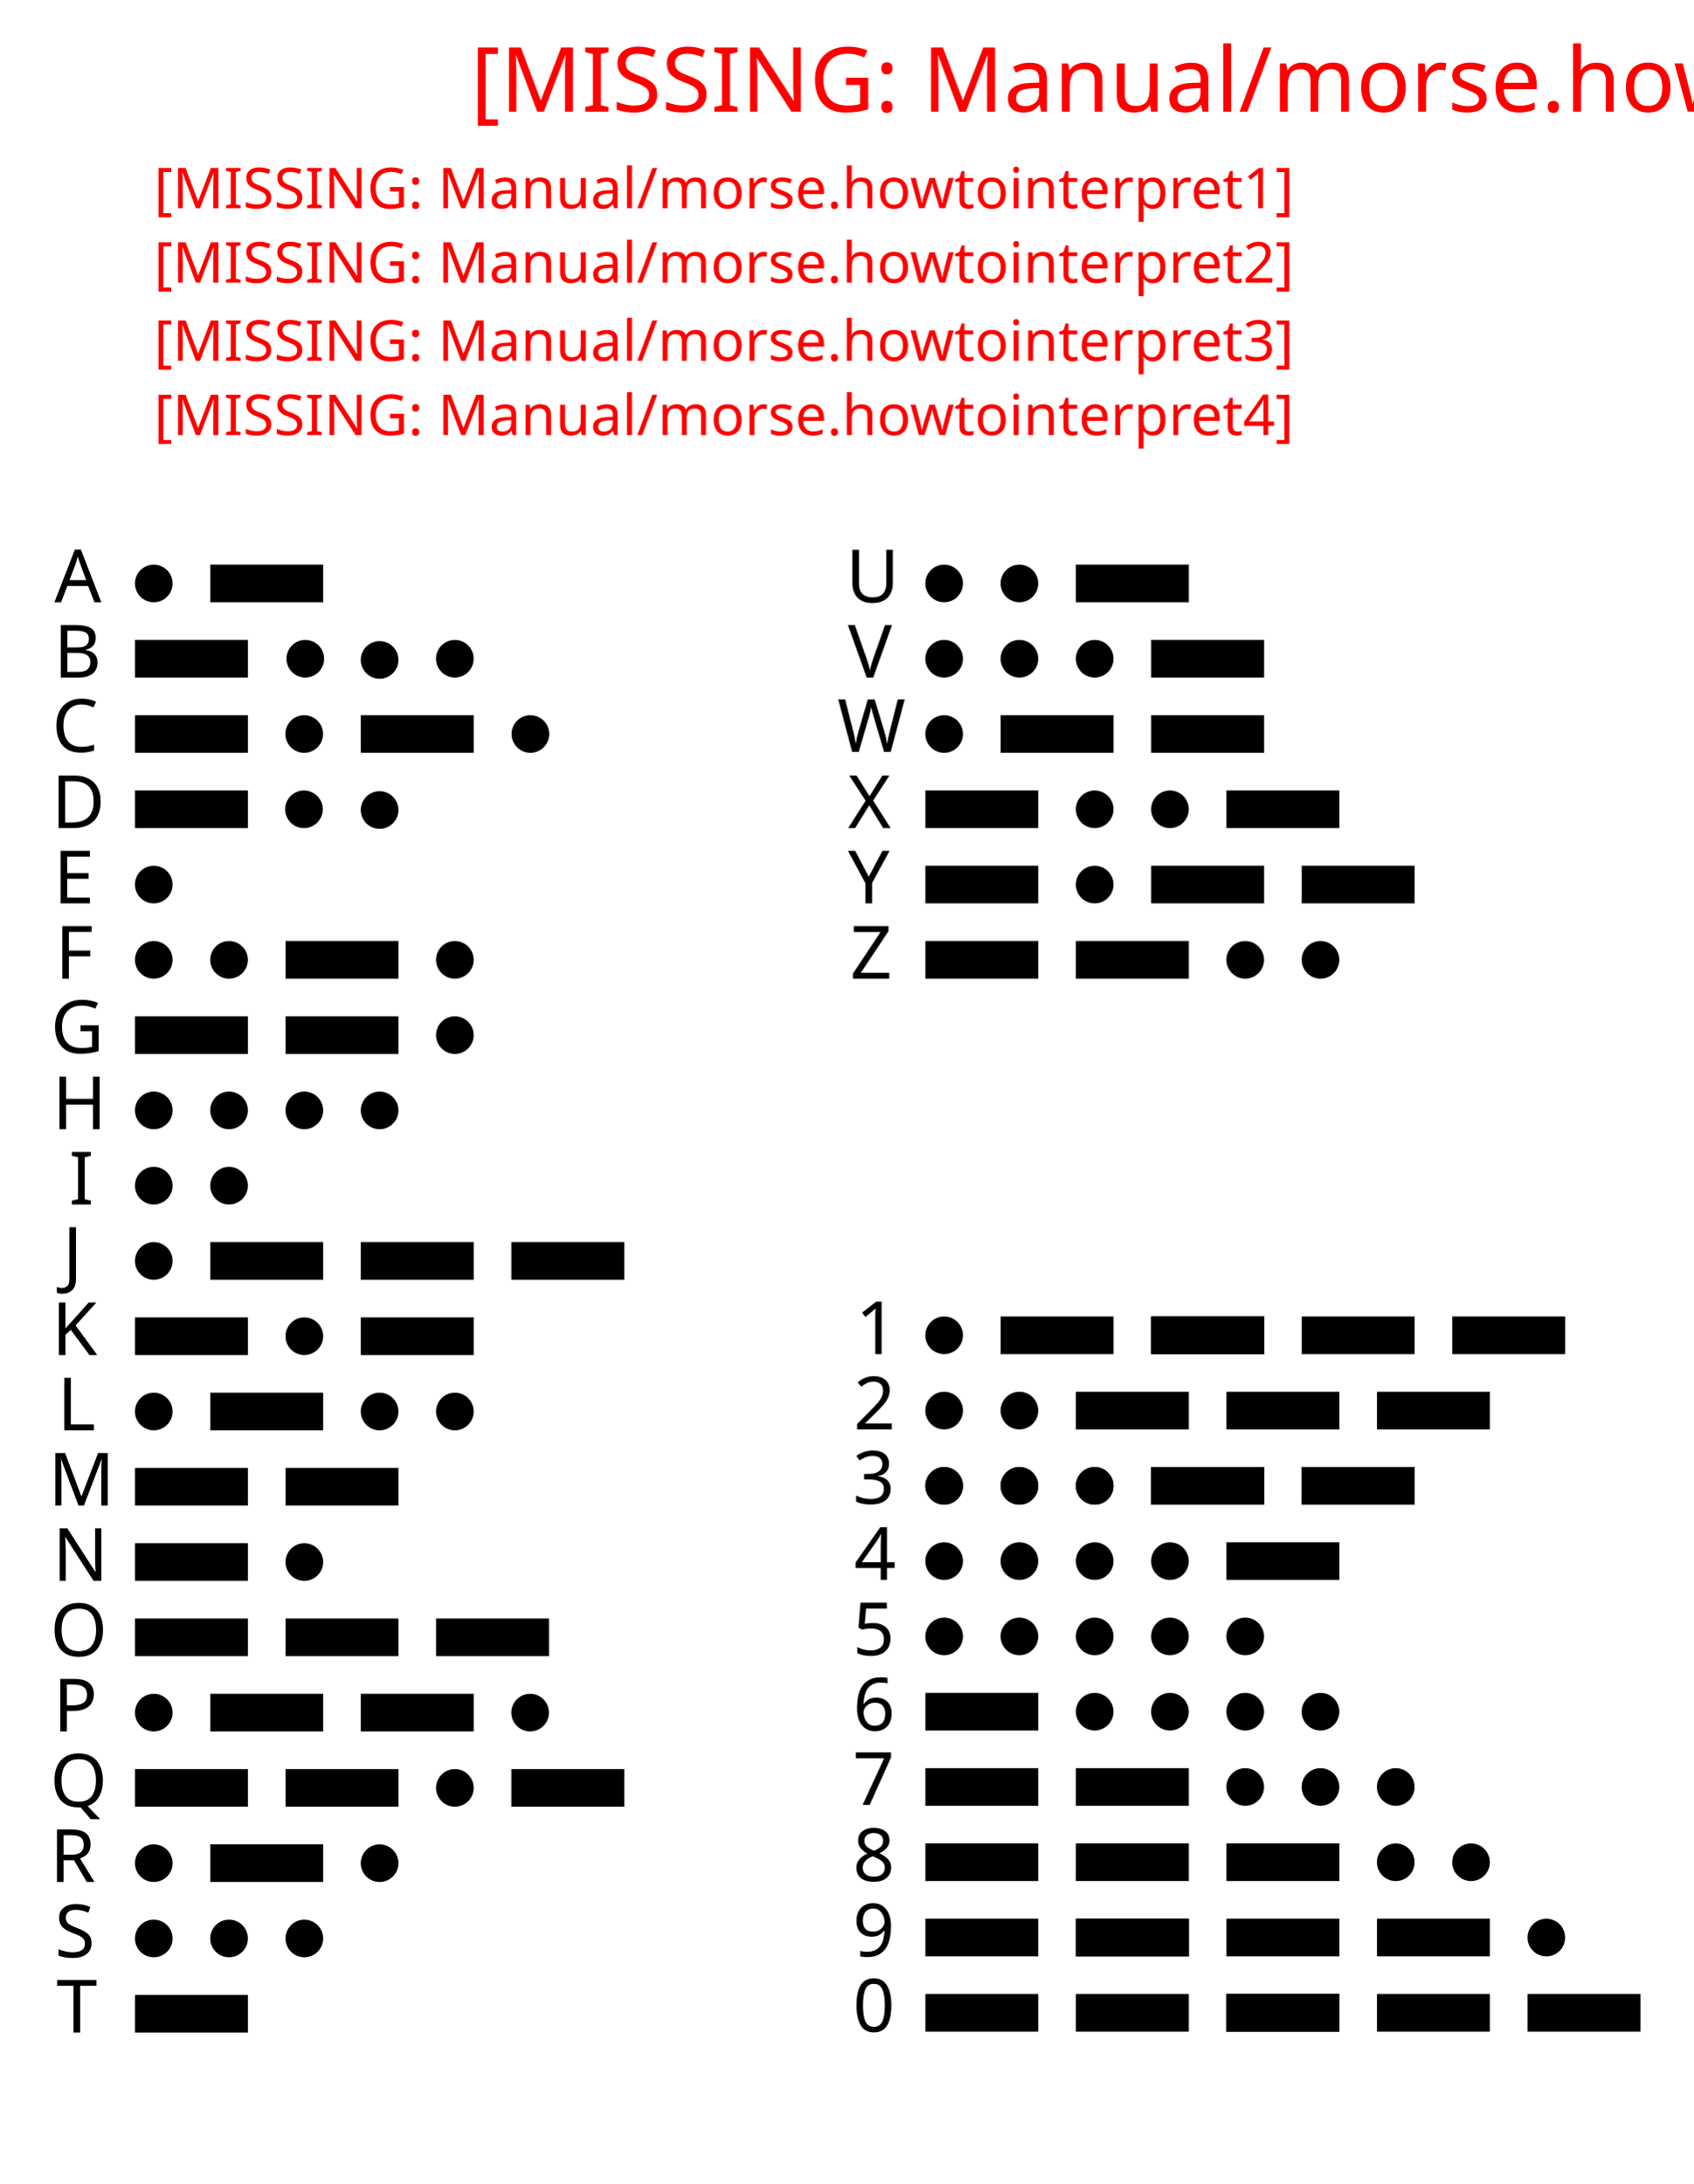
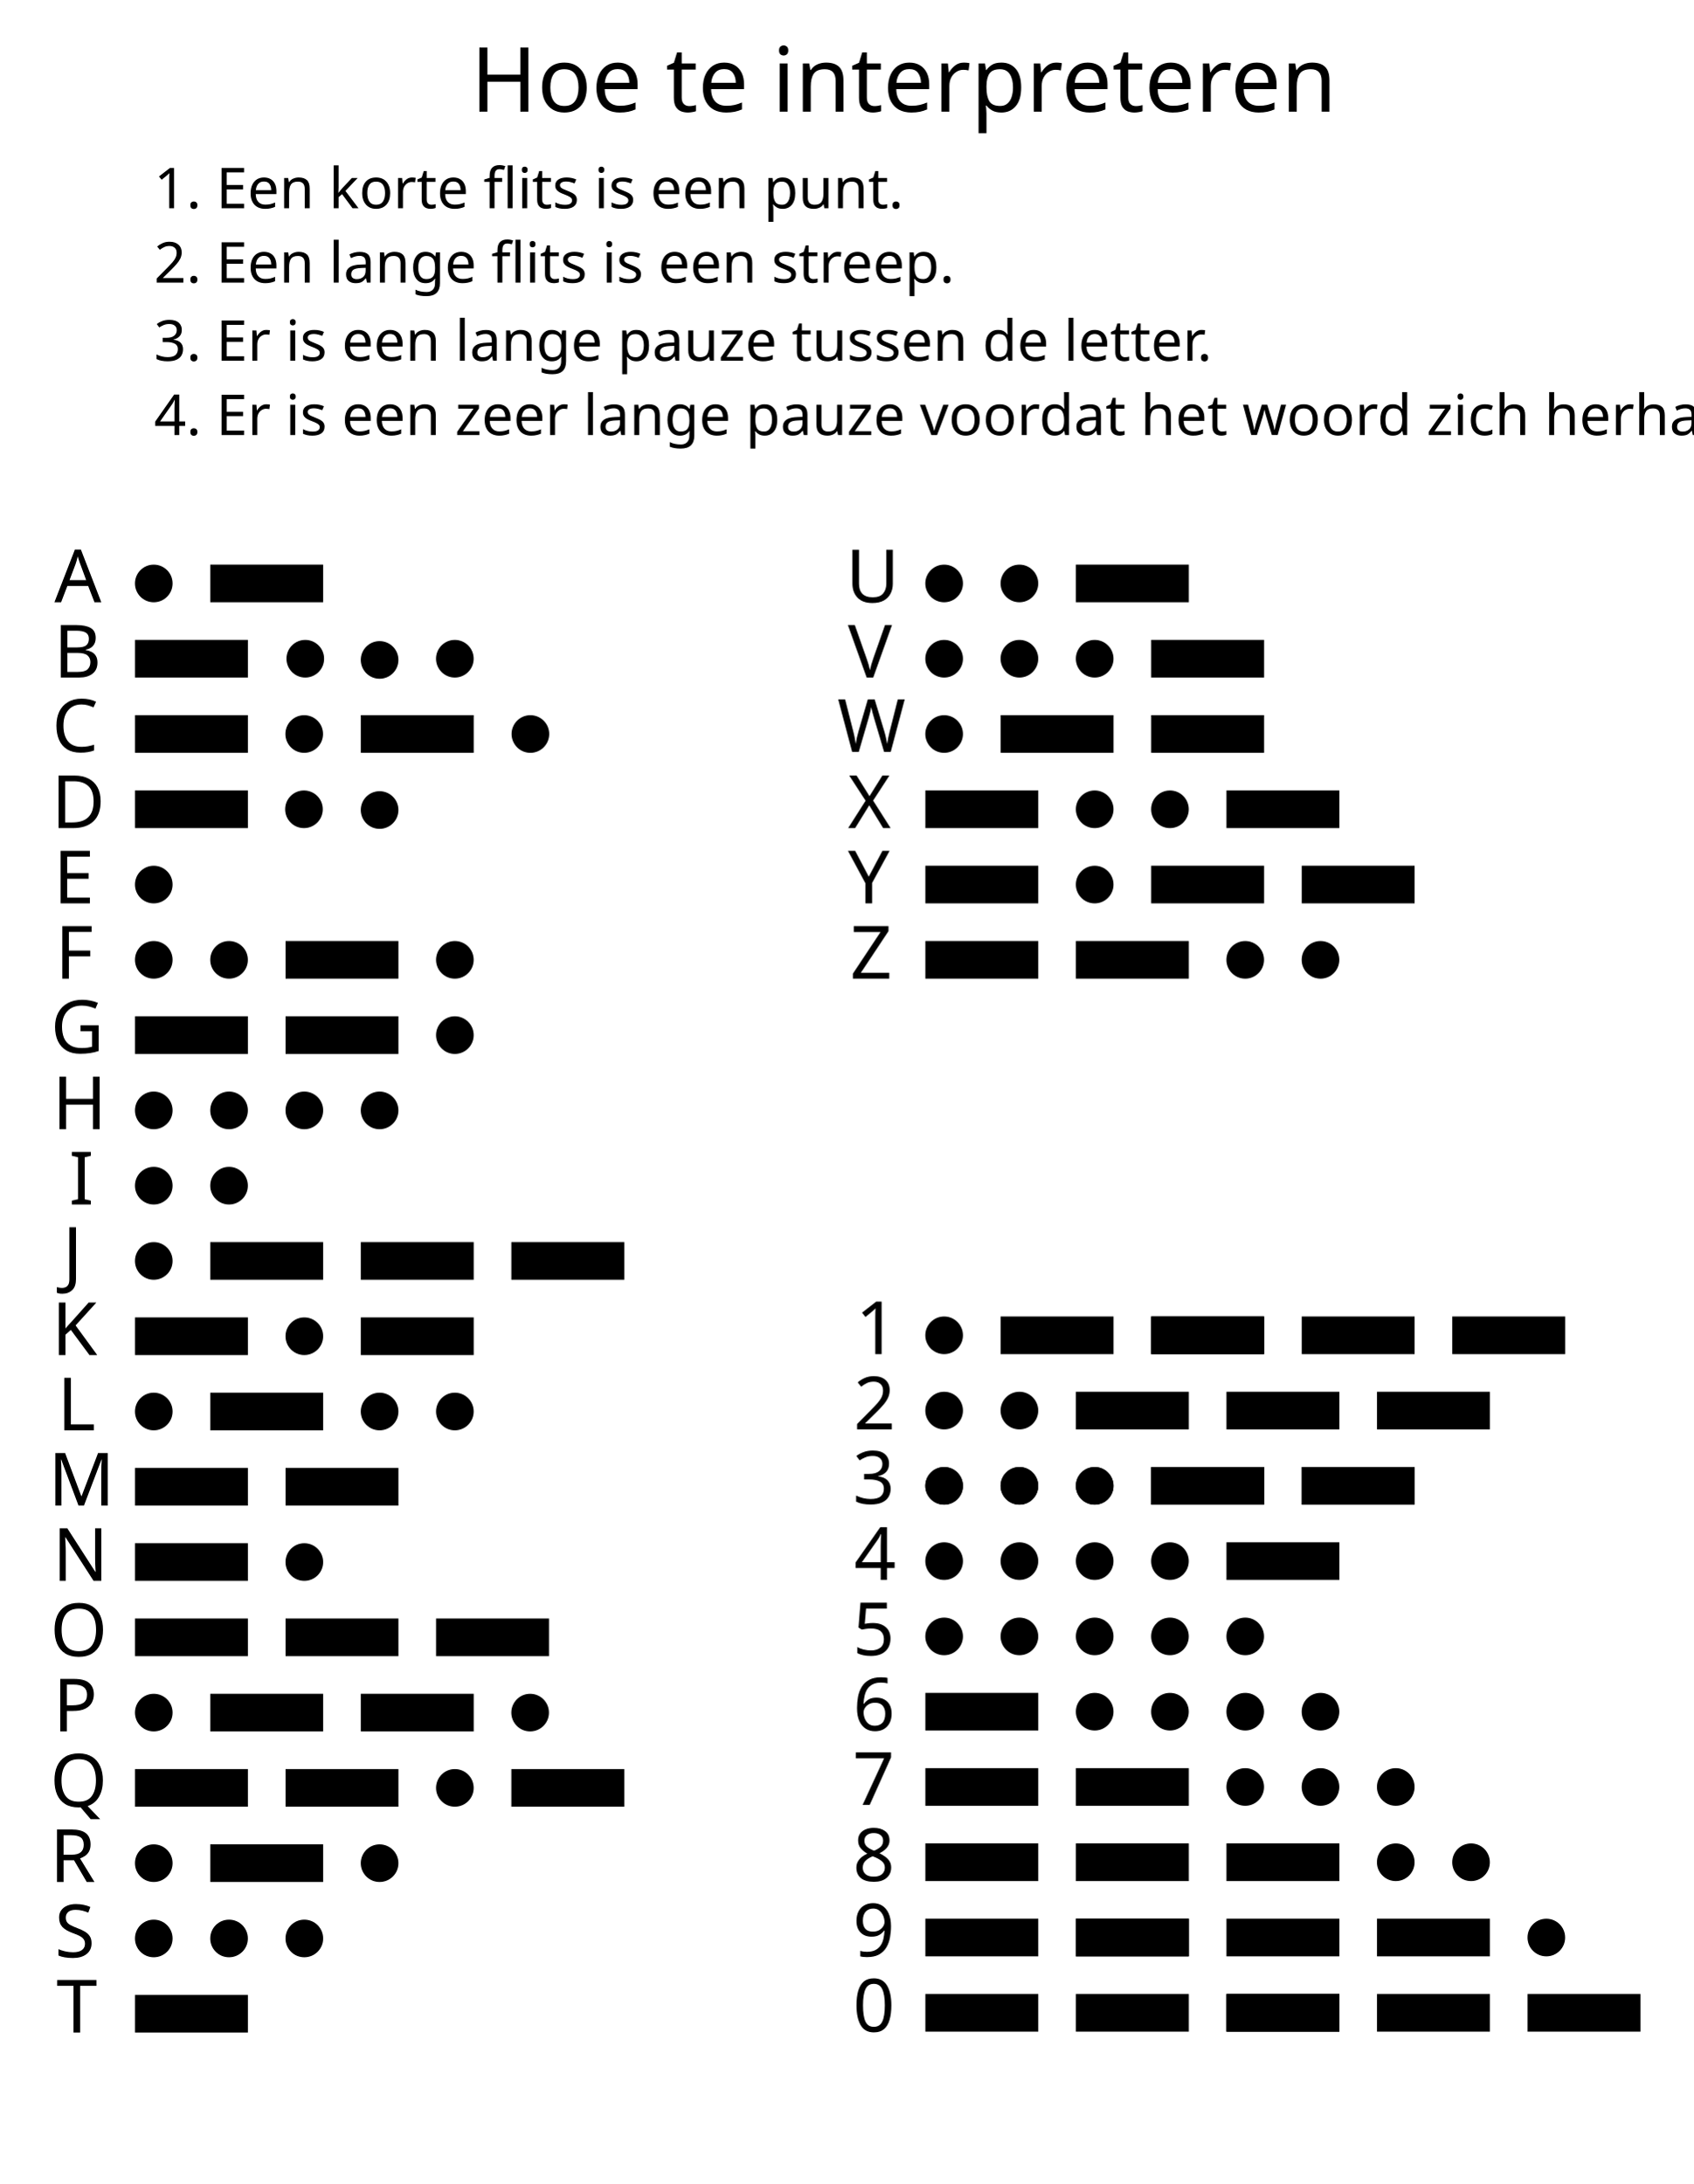
<svg xmlns="http://www.w3.org/2000/svg" xmlns:xlink="http://www.w3.org/1999/xlink" version="1.0" width="450" height="580" viewBox="0 0 414.772 500.994" id="Layer_2" xml:space="preserve">
  <defs id="defs3017" />
-   <g id="g2643" font-family="sans-serif">
-     <text x="115.249" y="10.538" id="text2872" style="font-size:22px;font-family:Special Elite, Sans-Serif;" fill="#ff0000">[MISSING: Manual/morse.howtointerpretheader]</text>
-     <text xml:space="preserve" style="font-size:15px;font-style:normal;line-height:200%;letter-spacing:0px;word-spacing:0px;fill:#000000;fill-opacity:1;stroke:none;font-family:Special Elite, Sans-Serif" x="40.912" y="55.327" id="text3464" transform="matrix(0.9217156,0,0,0.9217156,0,-16.80051)" font-family="sans-serif">
-       <tspan id="tspan3466" x="40.912" y="55.327" fill="#ff0000">[MISSING: Manual/morse.howtointerpret1]</tspan>
-       <tspan x="40.912" y="75.077" id="tspan3468" fill="#ff0000">[MISSING: Manual/morse.howtointerpret2]</tspan>
-       <tspan x="40.912" y="95.827" id="tspan3470" fill="#ff0000">[MISSING: Manual/morse.howtointerpret3]</tspan>
-       <tspan x="40.912" y="115.577" id="tspan3472" fill="#ff0000">[MISSING: Manual/morse.howtointerpret4]</tspan>
+   <g id="g2643">
+     <text x="115.249" y="10.538" id="text2872" style="font-size:22px;font-family:Special Elite, Sans-Serif;">Hoe te interpreteren</text>
+     <text xml:space="preserve" style="font-size:15px;font-style:normal;line-height:200%;letter-spacing:0px;word-spacing:0px;fill:#000000;fill-opacity:1;stroke:none;font-family:Special Elite, Sans-Serif" x="40.912" y="55.327" id="text3464" transform="matrix(0.9217156,0,0,0.9217156,0,-16.80051)">
+       <tspan id="tspan3466" x="40.912" y="55.327">1. Een korte flits is een punt.</tspan>
+       <tspan x="40.912" y="75.077" id="tspan3468">2. Een lange flits is een streep.</tspan>
+       <tspan x="40.912" y="95.827" id="tspan3470">3. Er is een lange pauze tussen de letter.</tspan>
+       <tspan x="40.912" y="115.577" id="tspan3472">4. Er is een zeer lange pauze voordat het woord zich herhaald.</tspan>
    </text>
  </g>
  <g transform="translate(-3.816479,0)" id="g3272">
    <g transform="translate(-18.43432,0)" id="g3132">
      <circle cx="39.4" cy="141.48" r="3.555" transform="matrix(1.296365,0,0,1.296365,202.3859,-57.34044)" id="circle3554" />
      <rect width="27.651" height="9.217" x="285.732" y="121.457" id="rect3556" />
      <circle cx="39.4" cy="141.48" r="3.555" transform="matrix(1.296365,0,0,1.296365,220.8202,-57.34044)" id="circle3558" />
      <circle cx="39.4" cy="141.48" r="3.555" transform="matrix(1.296365,0,0,1.296365,202.3859,-38.90613)" id="circle3560" />
      <circle cx="39.4" cy="141.48" r="3.555" transform="matrix(1.296365,0,0,1.296365,220.8202,-38.90613)" id="circle3562" />
      <circle cx="39.4" cy="141.48" r="3.555" transform="matrix(1.296365,0,0,1.296365,239.2545,-38.90613)" id="circle3564" />
      <rect width="27.651" height="9.217" x="304.166" y="139.891" id="rect3566" />
      <circle cx="39.4" cy="141.48" r="3.555" transform="matrix(1.296365,0,0,1.296365,202.3859,-20.47182)" id="circle3568" />
      <rect width="27.651" height="9.217" x="267.298" y="158.325" id="rect3570" />
      <rect width="27.651" height="9.217" x="304.166" y="158.325" id="rect3572" />
      <rect width="27.651" height="9.217" x="248.863" y="176.76" id="rect3574" />
      <circle cx="39.4" cy="141.48" r="3.555" transform="matrix(1.296365,0,0,1.296365,239.2545,-2.037504)" id="circle3576" />
      <circle cx="39.4" cy="141.48" r="3.555" transform="matrix(1.296365,0,0,1.296365,257.6889,-2.037504)" id="circle3578" />
      <rect width="27.651" height="9.217" x="322.6" y="176.76" id="rect3580" />
      <rect width="27.651" height="9.217" x="248.863" y="195.194" id="rect3588" />
      <rect width="27.651" height="9.217" x="304.166" y="195.194" id="rect3590" />
      <rect width="27.651" height="9.217" x="341.035" y="195.194" id="rect3592" />
      <circle cx="39.4" cy="141.48" r="3.555" transform="matrix(1.296365,0,0,1.296365,239.2545,16.39681)" id="circle3594" />
      <rect width="27.651" height="9.217" x="248.863" y="213.628" id="rect3596" />
      <rect width="27.651" height="9.217" x="285.732" y="213.628" id="rect3598" />
      <circle cx="39.4" cy="141.48" r="3.555" transform="matrix(1.296365,0,0,1.296365,276.1232,34.83112)" id="circle3600" />
      <circle cx="39.4" cy="141.48" r="3.555" transform="matrix(1.296365,0,0,1.296365,294.5575,34.83112)" id="circle3602" />
      <g transform="translate(-1.849737,0)" id="g2615">
        <text x="231.225" y="130.674" id="text3604" xml:space="preserve" style="font-size:18px;font-family:Special Elite, Sans-Serif">U</text>
        <text x="231.748" y="149.108" id="text3608" xml:space="preserve" style="font-size:18px;font-family:Special Elite, Sans-Serif">V</text>
        <text x="229.155" y="167.318" id="text3612" xml:space="preserve" style="font-size:18px;font-family:Special Elite, Sans-Serif">W</text>
        <text x="231.734" y="185.977" id="text3616" xml:space="preserve" style="font-size:18px;font-family:Special Elite, Sans-Serif">X</text>
        <text x="231.761" y="204.411" id="text3620" xml:space="preserve" style="font-size:18px;font-family:Special Elite, Sans-Serif">Y</text>
        <text x="232.279" y="222.846" id="text3624" xml:space="preserve" style="font-size:18px;font-family:Special Elite, Sans-Serif">Z</text>
      </g>
    </g>
    <g id="g3169">
      <circle cx="39.4" cy="141.48" r="3.555" transform="matrix(1.296365,0,0,1.296365,-9.608658,-57.34044)" id="circle2870" />
      <rect width="27.651" height="9.217" x="55.303" y="121.457" id="rect3010" />
      <circle cx="39.4" cy="141.48" r="3.555" transform="matrix(1.296365,0,0,1.296365,27.49629,-38.90613)" id="circle3324" />
      <circle cx="39.4" cy="141.48" r="3.555" transform="matrix(1.296365,0,0,1.296365,45.69428,-38.61128)" id="circle3326" />
      <circle cx="39.4" cy="141.48" r="3.555" transform="matrix(1.296365,0,0,1.296365,64.12268,-38.90613)" id="circle3328" />
      <rect width="27.651" height="9.217" x="36.869" y="158.325" id="rect3330" />
      <circle cx="39.4" cy="141.48" r="3.555" transform="matrix(1.296365,0,0,1.296365,27.23125,-20.47181)" id="circle3332" />
      <rect width="27.651" height="9.217" x="92.172" y="158.325" id="rect3334" />
      <circle cx="39.4" cy="141.48" r="3.555" transform="matrix(1.296365,0,0,1.296365,82.62363,-20.47181)" id="circle3336" />
      <rect width="27.651" height="9.217" x="36.869" y="176.76" id="rect3338" />
      <circle cx="39.4" cy="141.48" r="3.555" transform="matrix(1.296365,0,0,1.296365,27.17162,-2.037504)" id="circle3340" />
      <circle cx="39.4" cy="141.48" r="3.555" transform="matrix(1.296365,0,0,1.296365,45.69428,-1.859714)" id="circle3342" />
      <circle cx="39.4" cy="141.48" r="3.555" transform="matrix(1.296365,0,0,1.296365,-9.608658,16.39681)" id="circle3412" />
      <circle cx="39.4" cy="141.48" r="3.555" transform="matrix(1.296365,0,0,1.296365,-9.608657,34.83112)" id="circle3414" />
      <circle cx="39.4" cy="141.48" r="3.555" transform="matrix(1.296365,0,0,1.296365,8.825654,34.83112)" id="circle3416" />
      <rect width="27.651" height="9.217" x="73.737" y="213.628" id="rect3420" />
      <circle cx="39.4" cy="141.48" r="3.555" transform="matrix(1.296365,0,0,1.296365,64.12859,34.83112)" id="circle3422" />
      <rect width="27.651" height="9.217" x="36.869" y="232.063" id="rect3424" />
      <rect width="27.651" height="9.217" x="73.737" y="232.063" id="rect3426" />
      <circle cx="39.4" cy="141.48" r="3.555" transform="matrix(1.296365,0,0,1.296365,64.12859,53.26543)" id="circle3428" />
      <circle cx="39.4" cy="141.48" r="3.555" transform="matrix(1.296365,0,0,1.296365,-9.608658,71.69974)" id="circle3458" />
      <circle cx="39.4" cy="141.48" r="3.555" transform="matrix(1.296365,0,0,1.296365,8.825653,71.69974)" id="circle3460" />
      <circle cx="39.4" cy="141.48" r="3.555" transform="matrix(1.296365,0,0,1.296365,27.25997,71.69974)" id="circle3462" />
      <circle cx="39.4" cy="141.48" r="3.555" transform="matrix(1.296365,0,0,1.296365,45.69428,71.69974)" id="circle3464" />
      <circle cx="39.4" cy="141.48" r="3.555" transform="matrix(1.296365,0,0,1.296365,-9.608658,90.13405)" id="circle3466" />
      <circle cx="39.4" cy="141.48" r="3.555" transform="matrix(1.296365,0,0,1.296365,8.825654,90.13405)" id="circle3468" />
      <circle cx="39.4" cy="141.48" r="3.555" transform="matrix(1.296365,0,0,1.296365,-9.608658,108.5684)" id="circle3470" />
      <rect width="27.651" height="9.217" x="55.303" y="287.366" id="rect3472" />
      <rect width="27.651" height="9.217" x="92.172" y="287.366" id="rect3474" />
      <rect width="27.651" height="9.217" x="129.04" y="287.366" id="rect3476" />
      <rect width="27.651" height="9.217" x="36.869" y="305.8" id="rect3478" />
      <circle cx="39.4" cy="141.48" r="3.555" transform="matrix(1.296365,0,0,1.296365,27.25997,127.0027)" id="circle3480" />
      <rect width="27.651" height="9.217" x="92.172" y="305.8" id="rect3482" />
      <circle cx="39.4" cy="141.48" r="3.555" transform="matrix(1.296365,0,0,1.296365,-9.608658,145.437)" id="circle3484" />
      <rect width="27.651" height="9.217" x="55.303" y="324.234" id="rect3486" />
      <circle cx="39.4" cy="141.48" r="3.555" transform="matrix(1.296365,0,0,1.296365,45.69428,145.437)" id="circle3488" />
      <circle cx="39.4" cy="141.48" r="3.555" transform="matrix(1.296365,0,0,1.296365,64.12859,145.437)" id="circle3490" />
      <rect width="27.651" height="9.217" x="36.869" y="342.669" id="rect3492" />
      <rect width="27.651" height="9.217" x="73.737" y="342.669" id="rect3494" />
      <rect width="27.651" height="9.217" x="36.869" y="361.103" id="rect3496" />
      <circle cx="39.4" cy="141.48" r="3.555" transform="matrix(1.296365,0,0,1.296365,27.25997,182.3056)" id="circle3498" />
      <rect width="27.651" height="9.217" x="36.869" y="379.537" id="rect3500" />
      <rect width="27.651" height="9.217" x="73.737" y="379.537" id="rect3502" />
      <rect width="27.651" height="9.217" x="110.606" y="379.537" id="rect3504" />
      <circle cx="39.4" cy="141.48" r="3.555" transform="matrix(1.296365,0,0,1.296365,-9.608658,219.1742)" id="circle3506" />
      <rect width="27.651" height="9.217" x="55.303" y="397.971" id="rect3508" />
      <rect width="27.651" height="9.217" x="92.172" y="397.971" id="rect3510" />
      <circle cx="39.4" cy="141.48" r="3.555" transform="matrix(1.296365,0,0,1.296365,82.5629,219.1742)" id="circle3512" />
      <rect width="27.651" height="9.217" x="36.869" y="416.406" id="rect3514" />
      <rect width="27.651" height="9.217" x="73.737" y="416.406" id="rect3516" />
      <circle cx="39.4" cy="141.48" r="3.555" transform="matrix(1.296365,0,0,1.296365,64.12859,237.6085)" id="circle3518" />
      <rect width="27.651" height="9.217" x="129.04" y="416.406" id="rect3520" />
      <circle cx="39.4" cy="141.48" r="3.555" transform="matrix(1.296365,0,0,1.296365,-9.608657,256.0428)" id="circle3522" />
      <rect width="27.651" height="9.217" x="55.303" y="434.84" id="rect3524" />
      <circle cx="39.4" cy="141.48" r="3.555" transform="matrix(1.296365,0,0,1.296365,45.69428,256.0428)" id="circle3526" />
      <circle cx="39.4" cy="141.48" r="3.555" transform="matrix(1.296365,0,0,1.296365,27.25997,274.4772)" id="circle3528" />
      <circle cx="39.4" cy="141.48" r="3.555" transform="matrix(1.296365,0,0,1.296365,8.825654,274.4772)" id="circle3530" />
      <circle cx="39.4" cy="141.48" r="3.555" transform="matrix(1.296365,0,0,1.296365,-9.608657,274.4772)" id="circle3532" />
      <rect width="27.651" height="9.217" x="36.869" y="471.709" id="rect3534" />
      <g id="g2573">
        <text x="17.138" y="130.674" id="text3309" xml:space="preserve" style="font-size:18px;font-family:Special Elite, Sans-Serif">A</text>
        <text x="16.954" y="149.108" id="text3344" xml:space="preserve" style="font-size:18px;font-family:Special Elite, Sans-Serif">B</text>
        <text x="16.535" y="167.318" id="text3350" xml:space="preserve" style="font-size:18px;font-family:Special Elite, Sans-Serif">C</text>
        <text x="16.409" y="185.977" id="text3356" xml:space="preserve" style="font-size:18px;font-family:Special Elite, Sans-Serif">D</text>
        <text x="16.904" y="204.411" id="text3360" xml:space="preserve" style="font-size:18px;font-family:Special Elite, Sans-Serif">E</text>
        <text x="17.323" y="222.846" id="text3364" xml:space="preserve" style="font-size:18px;font-family:Special Elite, Sans-Serif">F</text>
        <text x="16.202" y="241.055" id="text3368" xml:space="preserve" style="font-size:18px;font-family:Special Elite, Sans-Serif">G</text>
        <text x="16.634" y="259.714" id="text3372" xml:space="preserve" style="font-size:18px;font-family:Special Elite, Sans-Serif">H</text>
        <text x="20.694" y="278.148" id="text3376" xml:space="preserve" style="font-size:18px;font-family:Special Elite, Sans-Serif">I</text>
        <text x="19.145" y="296.583" id="text3380" xml:space="preserve" style="font-size:18px;font-family:Special Elite, Sans-Serif">J</text>
        <text x="16.481" y="315.017" id="text3384" xml:space="preserve" style="font-size:18px;font-family:Special Elite, Sans-Serif">K</text>
        <text x="17.813" y="333.451" id="text3388" xml:space="preserve" style="font-size:18px;font-family:Special Elite, Sans-Serif">L</text>
        <text x="15.621" y="351.886" id="text3392" xml:space="preserve" style="font-size:18px;font-family:Special Elite, Sans-Serif">M</text>
        <text x="16.684" y="370.32" id="text3396" xml:space="preserve" style="font-size:18px;font-family:Special Elite, Sans-Serif">N</text>
        <text x="16.085" y="388.754" id="text3400" xml:space="preserve" style="font-size:18px;font-family:Special Elite, Sans-Serif">O</text>
        <text x="16.058" y="425.623" id="text3404" xml:space="preserve" style="font-size:18px;font-family:Special Elite, Sans-Serif">Q</text>
        <text x="16.828" y="407.189" id="text3408" xml:space="preserve" style="font-size:18px;font-family:Special Elite, Sans-Serif">P</text>
        <text x="16.022" y="444.057" id="text3536" xml:space="preserve" style="font-size:18px;font-family:Special Elite, Sans-Serif">R</text>
        <text x="17.206" y="462.492" id="text3540" xml:space="preserve" style="font-size:18px;font-family:Special Elite, Sans-Serif">S</text>
        <text x="17.624" y="480.926" id="text3544" xml:space="preserve" style="font-size:18px;font-family:Special Elite, Sans-Serif">T</text>
      </g>
      <use transform="translate(-18.43431,18.43431)" id="use2703" x="0" y="0" width="414.772" height="500.994" xlink:href="#rect3010" />
    </g>
    <g transform="translate(-18.43431,64.2951)" id="g3051">
      <use transform="translate(211.9946,119.823)" id="use2707" x="0" y="0" width="414.772" height="500.994" xlink:href="#rect3010" />
      <use transform="translate(248.8632,119.823)" id="use2709" x="0" y="0" width="414.772" height="500.994" xlink:href="#rect3010" />
      <use id="use2711" x="0" y="0" width="414.772" height="500.994" xlink:href="#use2709" />
      <use transform="translate(285.7318,119.823)" id="use2713" x="0" y="0" width="414.772" height="500.994" xlink:href="#rect3010" />
      <use transform="translate(322.6005,119.823)" id="use2715" x="0" y="0" width="414.772" height="500.994" xlink:href="#rect3010" />
      <use transform="translate(211.9946,119.823)" id="use2717" x="0" y="0" width="414.772" height="500.994" xlink:href="#circle2870" />
      <use transform="translate(211.9946,138.2573)" id="use2719" x="0" y="0" width="414.772" height="500.994" xlink:href="#circle2870" />
      <use transform="translate(230.4289,138.2573)" id="use2721" x="0" y="0" width="414.772" height="500.994" xlink:href="#circle2870" />
      <use transform="translate(230.4289,138.2573)" id="use2723" x="0" y="0" width="414.772" height="500.994" xlink:href="#rect3010" />
      <use transform="translate(267.2975,138.2573)" id="use2725" x="0" y="0" width="414.772" height="500.994" xlink:href="#rect3010" />
      <use transform="translate(304.1661,138.2573)" id="use2727" x="0" y="0" width="414.772" height="500.994" xlink:href="#rect3010" />
      <use transform="translate(211.9946,156.6916)" id="use2779" x="0" y="0" width="414.772" height="500.994" xlink:href="#circle2870" />
      <use transform="translate(18.43431,4.0522843e-6)" id="use2781" x="0" y="0" width="414.772" height="500.994" xlink:href="#use2779" />
      <use transform="translate(18.43431,0)" id="use2783" x="0" y="0" width="414.772" height="500.994" xlink:href="#use2781" />
      <use transform="translate(18.43431,18.43431)" id="use2785" x="0" y="0" width="414.772" height="500.994" xlink:href="#use2723" />
      <use transform="translate(36.86862,9.8155382e-8)" id="use2787" x="0" y="0" width="414.772" height="500.994" xlink:href="#use2785" />
      <use transform="translate(2.324722e-7,18.43431)" id="use2789" x="0" y="0" width="414.772" height="500.994" xlink:href="#use2779" />
      <use transform="translate(18.43431,7.8636818e-8)" id="use2791" x="0" y="0" width="414.772" height="500.994" xlink:href="#use2789" />
      <use transform="translate(18.43431,0)" id="use2793" x="0" y="0" width="414.772" height="500.994" xlink:href="#use2791" />
      <use transform="translate(18.43431,0)" id="use2795" x="0" y="0" width="414.772" height="500.994" xlink:href="#use2793" />
      <use transform="translate(18.43431,18.43431)" id="use2797" x="0" y="0" width="414.772" height="500.994" xlink:href="#use2785" />
      <use transform="translate(-2.3247221e-7,18.43431)" id="use2799" x="0" y="0" width="414.772" height="500.994" xlink:href="#use2789" />
      <use transform="translate(18.43431,-4.2724257e-8)" id="use2801" x="0" y="0" width="414.772" height="500.994" xlink:href="#use2799" />
      <use transform="translate(18.43431,0)" id="use2803" x="0" y="0" width="414.772" height="500.994" xlink:href="#use2801" />
      <use transform="translate(18.43431,0)" id="use2805" x="0" y="0" width="414.772" height="500.994" xlink:href="#use2803" />
      <use transform="translate(18.43431,0)" id="use2807" x="0" y="0" width="414.772" height="500.994" xlink:href="#use2805" />
      <use transform="translate(36.86862,36.86862)" id="use2809" x="0" y="0" width="414.772" height="500.994" xlink:href="#use2789" />
      <use transform="translate(36.86862,36.86862)" id="use2811" x="0" y="0" width="414.772" height="500.994" xlink:href="#use2791" />
      <use transform="translate(36.86862,36.86862)" id="use2813" x="0" y="0" width="414.772" height="500.994" xlink:href="#use2793" />
      <use transform="translate(36.86862,36.86862)" id="use2815" x="0" y="0" width="414.772" height="500.994" xlink:href="#use2795" />
      <use transform="translate(-73.73725,36.86862)" id="use2817" x="0" y="0" width="414.772" height="500.994" xlink:href="#use2797" />
      <use id="use2819" x="0" y="0" width="414.772" height="500.994" xlink:href="#use2779" />
      <use id="use2821" x="0" y="0" width="414.772" height="500.994" xlink:href="#use2781" />
      <use id="use2823" x="0" y="0" width="414.772" height="500.994" xlink:href="#use2783" />
      <use id="use2825" x="0" y="0" width="414.772" height="500.994" xlink:href="#use2785" />
      <use id="use2827" x="0" y="0" width="414.772" height="500.994" xlink:href="#use2787" />
      <use transform="translate(73.73724,73.73725)" id="use2829" x="0" y="0" width="414.772" height="500.994" xlink:href="#use2779" />
      <use transform="translate(73.73724,73.73724)" id="use2831" x="0" y="0" width="414.772" height="500.994" xlink:href="#use2781" />
      <use transform="translate(73.73724,73.73724)" id="use2833" x="0" y="0" width="414.772" height="500.994" xlink:href="#use2783" />
      <use transform="translate(-55.30293,73.73724)" id="use2845" x="0" y="0" width="414.772" height="500.994" xlink:href="#use2825" />
      <use transform="translate(-55.30293,73.73725)" id="use2847" x="0" y="0" width="414.772" height="500.994" xlink:href="#use2827" />
      <use transform="translate(36.86862,18.43431)" id="use2849" x="0" y="0" width="414.772" height="500.994" xlink:href="#use2829" />
      <use transform="translate(36.86862,18.43431)" id="use2851" x="0" y="0" width="414.772" height="500.994" xlink:href="#use2831" />
      <use transform="translate(36.86862,18.43431)" id="use2855" x="0" y="0" width="414.772" height="500.994" xlink:href="#use2845" />
      <use transform="translate(36.86862,18.43431)" id="use2857" x="0" y="0" width="414.772" height="500.994" xlink:href="#use2847" />
      <use transform="translate(-36.86862,3.3648014e-7)" id="use2859" x="0" y="0" width="414.772" height="500.994" xlink:href="#use2855" />
      <use transform="translate(-18.43432,147.4745)" id="use2861" x="0" y="0" width="414.772" height="500.994" xlink:href="#use2707" />
      <use transform="translate(-18.43432,147.4745)" id="use2863" x="0" y="0" width="414.772" height="500.994" xlink:href="#use2709" />
      <use transform="translate(-18.43432,147.4745)" id="use2865" x="0" y="0" width="414.772" height="500.994" xlink:href="#use2711" />
      <use transform="translate(-18.43432,147.4745)" id="use2867" x="0" y="0" width="414.772" height="500.994" xlink:href="#use2713" />
      <use transform="translate(-18.43432,147.4745)" id="use2869" x="0" y="0" width="414.772" height="500.994" xlink:href="#use2715" />
      <use transform="translate(-110.6059,18.4343)" id="use2873" x="0" y="0" width="414.772" height="500.994" xlink:href="#use2869" />
      <use transform="translate(18.43431,18.43431)" id="use2875" x="0" y="0" width="414.772" height="500.994" xlink:href="#use2851" />
      <use transform="translate(36.86863,18.4343)" id="use2877" x="0" y="0" width="414.772" height="500.994" xlink:href="#use2861" />
      <use transform="translate(36.86863,18.4343)" id="use2879" x="0" y="0" width="414.772" height="500.994" xlink:href="#use2863" />
      <use transform="translate(36.86863,18.4343)" id="use2881" x="0" y="0" width="414.772" height="500.994" xlink:href="#use2865" />
      <use transform="translate(36.86863,18.4343)" id="use2883" x="0" y="0" width="414.772" height="500.994" xlink:href="#use2867" />
      <use transform="translate(36.86863,18.4343)" id="use2885" x="0" y="0" width="414.772" height="500.994" xlink:href="#use2869" />
      <g id="g3029">
        <text x="231.757" y="250.497" id="text2889" xml:space="preserve" style="font-size:18px;font-family:Special Elite, Sans-Serif">1</text>
        <text x="231.284" y="268.931" id="text2893" xml:space="preserve" style="font-size:18px;font-family:Special Elite, Sans-Serif">2</text>
        <text x="231.099" y="287.141" id="text2897" xml:space="preserve" style="font-size:18px;font-family:Special Elite, Sans-Serif">3</text>
        <text x="231.397" y="305.8" id="text2901" xml:space="preserve" style="font-size:18px;font-family:Special Elite, Sans-Serif">4</text>
        <text x="231.054" y="324.234" id="text2905" xml:space="preserve" style="font-size:18px;font-family:Special Elite, Sans-Serif">5</text>
        <text x="231.144" y="342.669" id="text2909" xml:space="preserve" style="font-size:18px;font-family:Special Elite, Sans-Serif">6</text>
        <text x="231.05" y="360.878" id="text2913" xml:space="preserve" style="font-size:18px;font-family:Special Elite, Sans-Serif">7</text>
        <text x="231.099" y="379.537" id="text2917" xml:space="preserve" style="font-size:18px;font-family:Special Elite, Sans-Serif">8</text>
        <text x="231.09" y="397.971" id="text2921" xml:space="preserve" style="font-size:18px;font-family:Special Elite, Sans-Serif">9</text>
        <text x="231.126" y="416.406" id="text2925" xml:space="preserve" style="font-size:18px;font-family:Special Elite, Sans-Serif">0</text>
      </g>
    </g>
  </g>
</svg>
